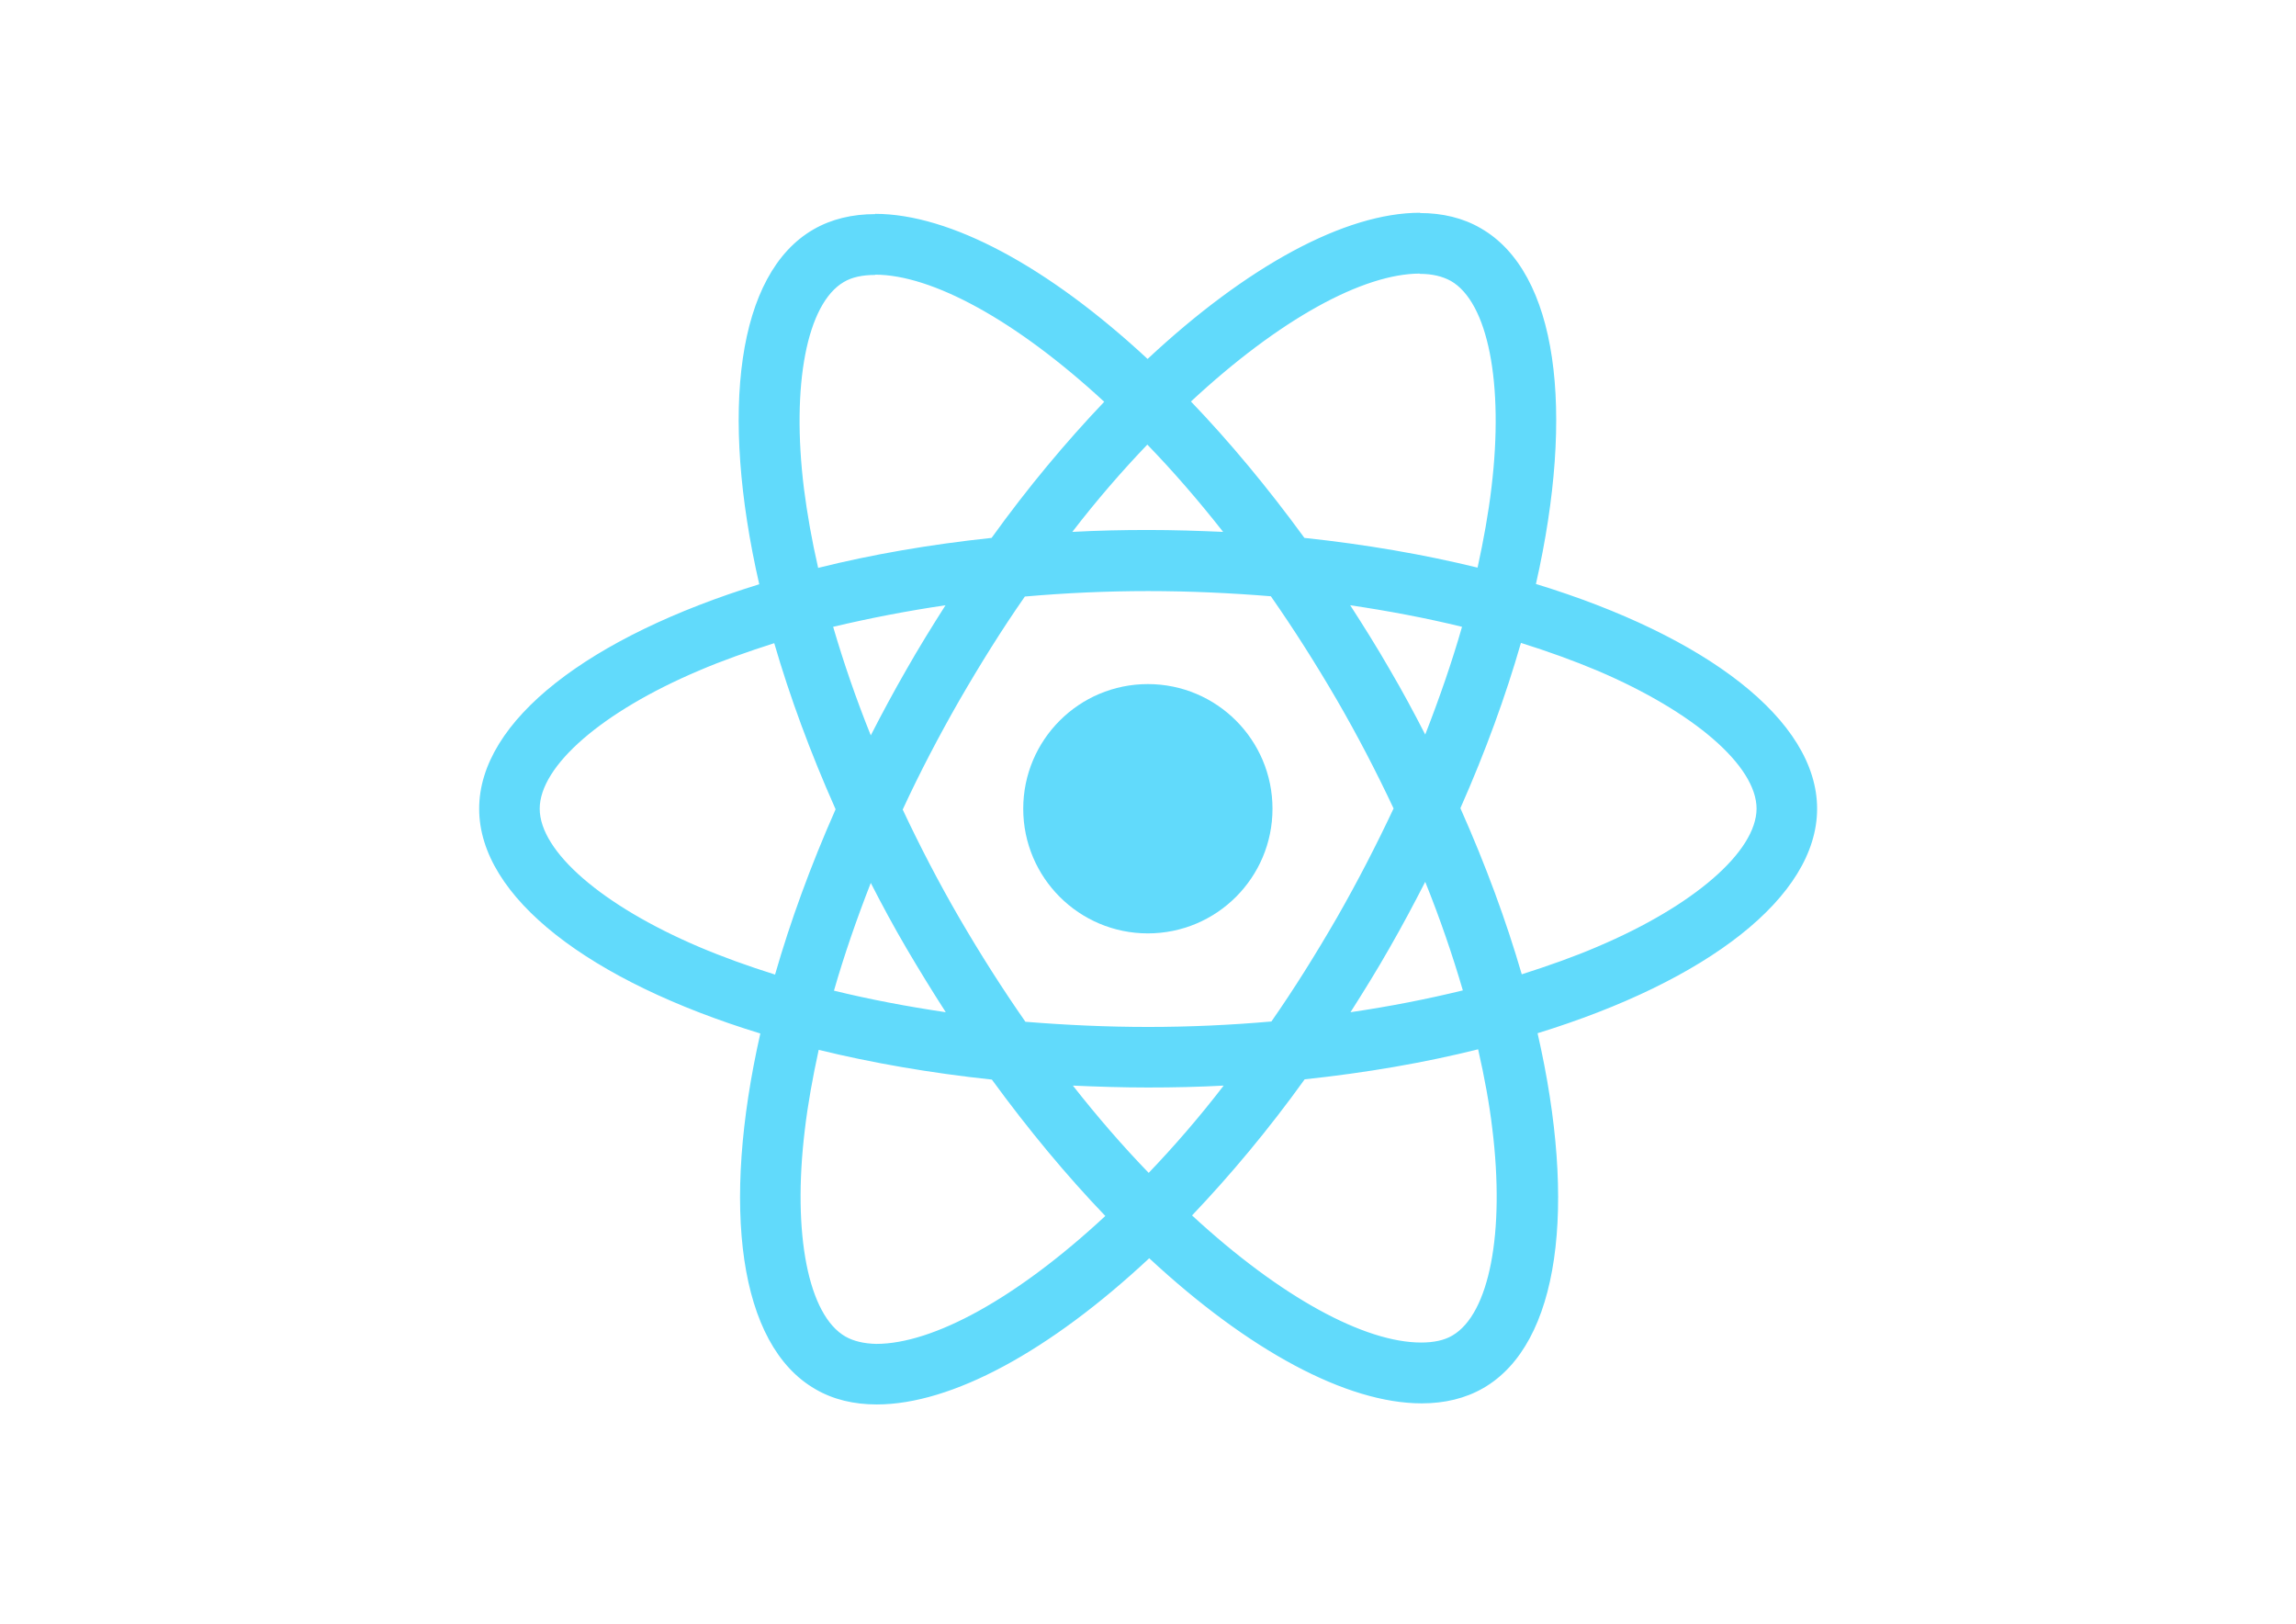
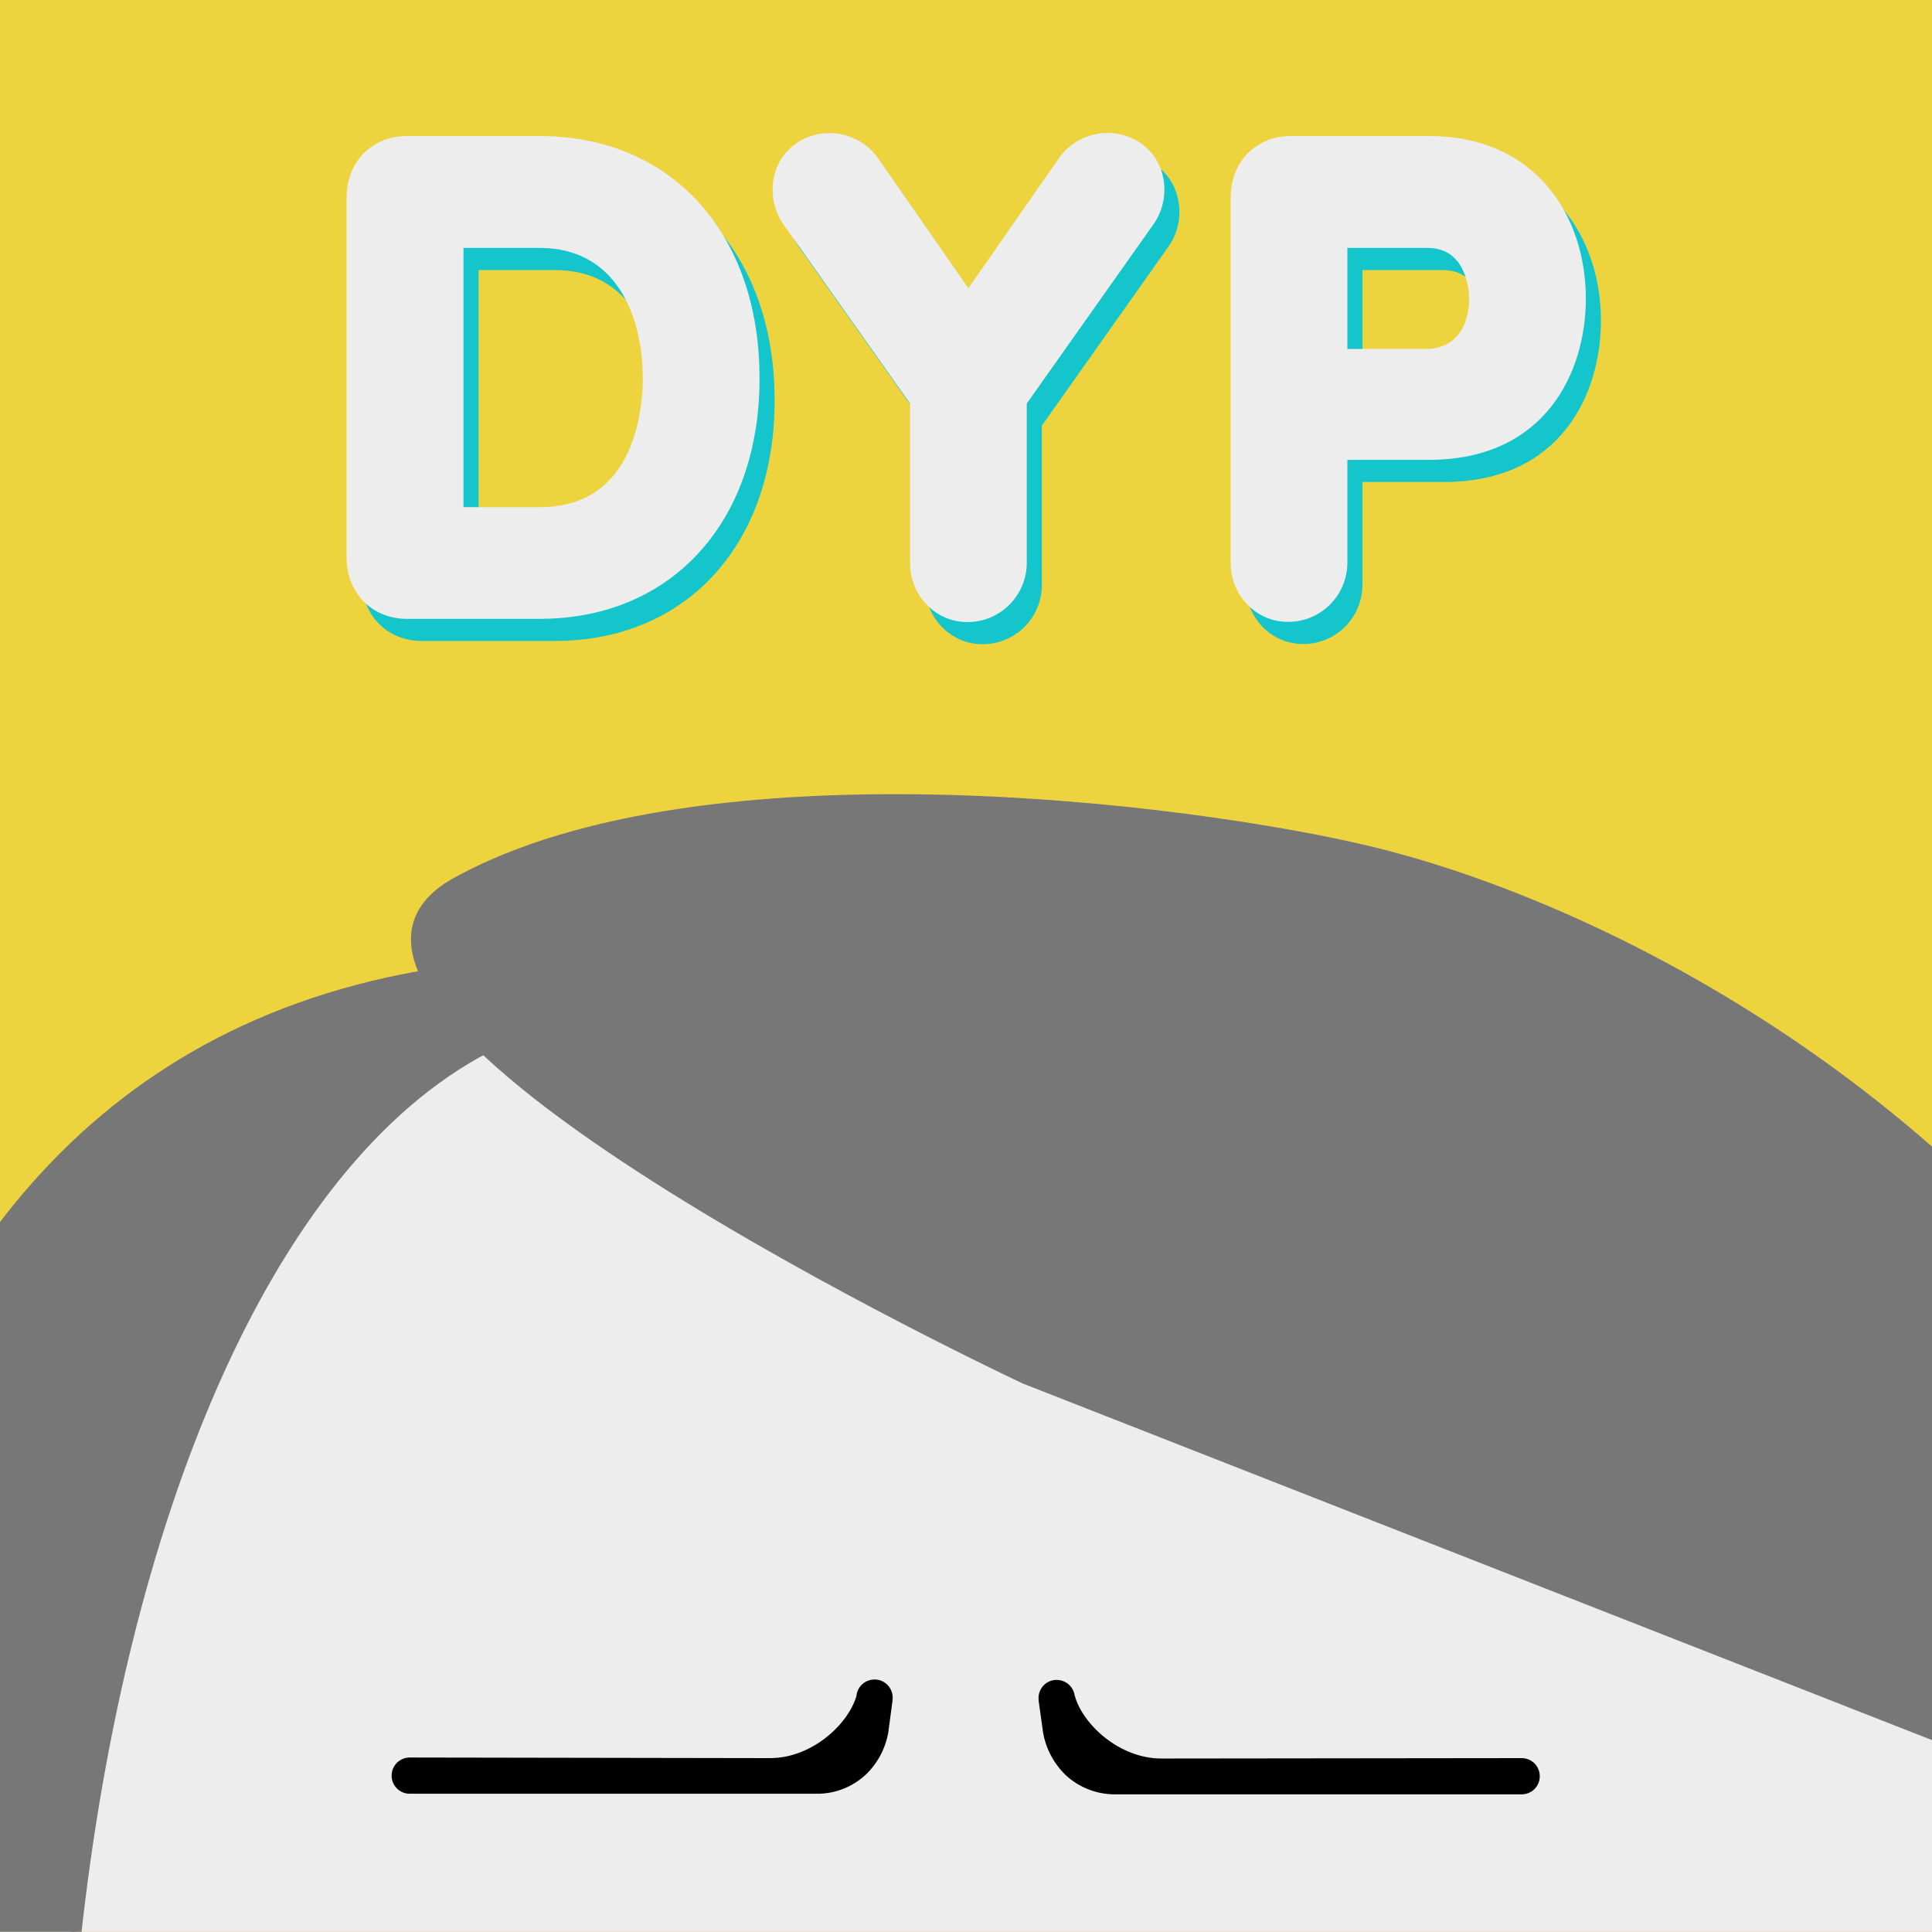
- <svg xmlns="http://www.w3.org/2000/svg" viewBox="0 0 841.9 595.3">
-   <g fill="#61DAFB">
-     <path d="M666.3 296.5c0-32.5-40.7-63.3-103.1-82.4 14.4-63.6 8-114.2-20.2-130.4-6.5-3.8-14.1-5.6-22.4-5.6v22.3c4.6 0 8.3.9 11.4 2.6 13.6 7.8 19.5 37.5 14.9 75.7-1.1 9.4-2.9 19.3-5.1 29.4-19.6-4.8-41-8.5-63.5-10.9-13.5-18.5-27.5-35.3-41.6-50 32.6-30.3 63.2-46.9 84-46.9V78c-27.5 0-63.5 19.6-99.9 53.6-36.4-33.8-72.4-53.2-99.9-53.2v22.3c20.7 0 51.4 16.5 84 46.6-14 14.7-28 31.4-41.3 49.9-22.6 2.4-44 6.1-63.6 11-2.3-10-4-19.7-5.2-29-4.7-38.2 1.1-67.9 14.6-75.8 3-1.8 6.9-2.6 11.5-2.6V78.5c-8.4 0-16 1.8-22.6 5.6-28.1 16.2-34.4 66.7-19.9 130.1-62.2 19.2-102.7 49.9-102.7 82.3 0 32.5 40.7 63.3 103.1 82.4-14.4 63.6-8 114.2 20.2 130.4 6.5 3.8 14.1 5.6 22.5 5.6 27.5 0 63.5-19.6 99.9-53.6 36.4 33.8 72.4 53.2 99.9 53.2 8.4 0 16-1.8 22.6-5.6 28.1-16.2 34.4-66.7 19.9-130.1 62-19.1 102.5-49.9 102.5-82.3zm-130.2-66.7c-3.7 12.9-8.3 26.2-13.5 39.5-4.1-8-8.4-16-13.1-24-4.6-8-9.5-15.8-14.4-23.4 14.2 2.1 27.9 4.7 41 7.9zm-45.8 106.5c-7.8 13.5-15.8 26.3-24.1 38.2-14.9 1.3-30 2-45.2 2-15.1 0-30.2-.7-45-1.9-8.3-11.9-16.4-24.6-24.2-38-7.6-13.1-14.5-26.4-20.8-39.8 6.2-13.4 13.2-26.8 20.7-39.9 7.8-13.5 15.8-26.3 24.1-38.2 14.9-1.3 30-2 45.2-2 15.1 0 30.2.7 45 1.9 8.3 11.9 16.4 24.6 24.2 38 7.6 13.1 14.5 26.4 20.8 39.8-6.3 13.4-13.2 26.8-20.7 39.9zm32.3-13c5.4 13.4 10 26.8 13.8 39.8-13.1 3.2-26.9 5.9-41.2 8 4.9-7.7 9.8-15.6 14.4-23.7 4.6-8 8.9-16.1 13-24.1zM421.2 430c-9.3-9.6-18.6-20.3-27.8-32 9 .4 18.2.7 27.5.7 9.4 0 18.7-.2 27.8-.7-9 11.7-18.3 22.4-27.5 32zm-74.4-58.9c-14.2-2.1-27.9-4.7-41-7.9 3.7-12.9 8.3-26.2 13.5-39.5 4.1 8 8.4 16 13.1 24 4.7 8 9.5 15.8 14.4 23.4zM420.7 163c9.3 9.6 18.6 20.3 27.8 32-9-.4-18.2-.7-27.5-.7-9.4 0-18.7.2-27.8.7 9-11.7 18.3-22.4 27.5-32zm-74 58.9c-4.9 7.7-9.8 15.6-14.4 23.7-4.6 8-8.9 16-13 24-5.4-13.4-10-26.8-13.8-39.8 13.1-3.1 26.9-5.8 41.2-7.9zm-90.5 125.2c-35.4-15.1-58.3-34.9-58.3-50.6 0-15.7 22.9-35.6 58.3-50.6 8.6-3.7 18-7 27.7-10.1 5.7 19.6 13.2 40 22.5 60.9-9.2 20.8-16.6 41.1-22.2 60.6-9.9-3.1-19.3-6.5-28-10.2zM310 490c-13.6-7.8-19.5-37.5-14.9-75.7 1.1-9.4 2.9-19.3 5.1-29.4 19.6 4.8 41 8.5 63.5 10.9 13.5 18.5 27.5 35.3 41.6 50-32.6 30.3-63.2 46.9-84 46.9-4.5-.1-8.3-1-11.3-2.7zm237.2-76.2c4.7 38.2-1.1 67.9-14.6 75.8-3 1.8-6.9 2.6-11.5 2.6-20.7 0-51.4-16.5-84-46.6 14-14.7 28-31.4 41.3-49.9 22.6-2.4 44-6.1 63.6-11 2.3 10.1 4.1 19.8 5.2 29.1zm38.5-66.7c-8.6 3.7-18 7-27.7 10.1-5.7-19.6-13.2-40-22.5-60.9 9.2-20.8 16.6-41.1 22.2-60.6 9.9 3.1 19.3 6.5 28.1 10.2 35.4 15.1 58.3 34.9 58.3 50.6-.1 15.7-23 35.6-58.4 50.6zM320.8 78.4z" />
-     <circle cx="420.9" cy="296.5" r="45.7" />
-     <path d="M520.5 78.1z" />
+ <svg xmlns="http://www.w3.org/2000/svg" xmlns:xlink="http://www.w3.org/1999/xlink" version="1.1" id="Layer_1" x="0px" y="0px" viewBox="0 0 960 960" style="enable-background:new 0 0 960 960;" xml:space="preserve">
+   <style type="text/css">
+ 	.st0{clip-path:url(#SVGID_2_);}
+ 	.st1{fill:#EDD43E;}
+ 	.st2{fill:#14C5CC;}
+ 	.st3{fill:#EDEDED;}
+ 	.st4{clip-path:url(#SVGID_4_);}
+ 	.st5{fill:#777777;stroke:#777777;stroke-width:5;stroke-miterlimit:10;}
+ </style>
+   <g>
+     <g>
+       <g id="Layer_2_1_">
+         <defs>
+           <rect id="SVGID_1_" x="0" y="-0.1" width="960" height="960" />
+         </defs>
+         <clipPath id="SVGID_2_">
+           <use xlink:href="#SVGID_1_" style="overflow:visible;" />
+         </clipPath>
+         <g id="Layer_1-2" class="st0">
+           <rect x="-13.4" y="-13.4" class="st1" width="986.8" height="986.8" />
+           <g>
+             <path class="st2" d="M275.8,78.6h-66.1c-17.3,0-30,12.8-30,30.6v178.7c0,17.7,12.6,30.6,30,30.6h66.1       c57.1,0,97.9-36.8,107.1-93.8c1.4-8.5,2-17.1,2-25.7C385,127,341.1,78.6,275.8,78.6z M275.8,263h-38V134.2h38       c37.7,0,51.1,33.5,51.1,64.9c0,6.5-0.7,19.4-5.4,31.9C315.5,247.3,302.7,263,275.8,263L275.8,263z" />
+             <path class="st2" d="M581.1,121.8l-0.2,0.3l-63.2,89.4v79.3c-0.1,16.3-13.3,29.4-29.6,29.3c-15.7,0-28.4-13.1-28.4-29.3v-79.3       l-63.4-89.7c-4.4-6.8-6-15-4.2-22.9c1.5-7.2,5.9-13.5,12.1-17.4c13.5-8.3,31.2-4.4,40,8.7l44.5,64L533.3,90       c8.8-13,26.3-16.8,39.8-8.7c6.3,3.9,10.7,10.2,12.2,17.5C587.1,106.7,585.6,115,581.1,121.8z" />
+             <path class="st2" d="M717.5,78.6h-68.6c-17.3,0-29.9,12.8-29.9,30.6v181.5c0,16.2,12.7,29.3,28.4,29.3       c16.3,0.1,29.5-13,29.6-29.3v-51.2h40.5c57.6,0,78-43.2,78-80.2C795.5,119.2,771.4,78.6,717.5,78.6z M715.6,184.4H677v-50.2       h39.9c20,0,20.6,22.7,20.6,25.3C737.5,165.3,735.9,184.4,715.6,184.4z" />
+           </g>
+           <path class="st3" d="M960.1,636.6v323.5H-0.1V671.3c90.3-130.2,277.5-219.7,493.8-219.7C690,451.6,862.4,525.4,960.1,636.6z" />
+           <g>
+             <defs>
+               <rect id="SVGID_3_" x="-0.1" y="-0.2" width="960.3" height="960.3" />
+             </defs>
+             <clipPath id="SVGID_4_">
+               <use xlink:href="#SVGID_3_" style="overflow:visible;" />
+             </clipPath>
+             <g class="st4">
+               <g>
+                 <path class="st5" d="M37.7,962.7C60,758.4,130.6,578.4,242,520.5l-33-35.6c-345.4,61-305,520.6-305,520.6" />
+                 <path class="st5" d="M1137,1081.7c0,0,33.4-244-78-399.5S782.8,447.5,680.2,422.9c-89.1-21.3-330.5-51.9-453.1,15.3         c-113.3,62,282.2,247,282.2,247L1007,880.4" />
+               </g>
+             </g>
+             <g class="st4">
+               <path class="st3" d="M268.3,67.6h-66.1c-17.3,0-30,12.8-30,30.6v178.7c0,17.7,12.6,30.6,30,30.6h66.1        c57.1,0,97.9-36.8,107.1-93.8c1.4-8.5,2-17.1,2-25.7C377.5,116,333.6,67.6,268.3,67.6z M268.3,252h-38V123.2h38        c37.7,0,51.1,33.5,51.1,64.9c0,6.5-0.7,19.4-5.4,31.9C308,236.3,295.2,252,268.3,252L268.3,252z" />
+               <path class="st3" d="M573.6,110.8l-0.2,0.3l-63.2,89.4v79.3c-0.1,16.3-13.4,29.4-29.6,29.3c-15.7,0-28.4-13.1-28.4-29.3v-79.3        l-63.4-89.7c-4.4-6.8-5.9-15-4.2-22.9c1.5-7.2,5.9-13.5,12.1-17.4c13.5-8.3,31.2-4.4,40,8.7l44.5,64L525.9,79        c8.8-13,26.4-16.8,39.8-8.6c6.3,3.9,10.7,10.2,12.2,17.5C579.6,95.7,578.1,104,573.6,110.8z" />
+               <path class="st3" d="M710,67.6h-68.6c-17.3,0-29.9,12.8-29.9,30.6v181.5c0,16.2,12.7,29.3,28.4,29.3        c16.3,0.1,29.5-13,29.6-29.3v-51.2H710c57.6,0,78-43.2,78-80.2C788,108.2,763.9,67.6,710,67.6z M708.1,173.4h-38.6v-50.2h39.9        c20,0,20.6,22.7,20.6,25.3C730,154.3,728.4,173.4,708.1,173.4z" />
+             </g>
+             <path class="st4" d="M405.8,891.3H203.6c-5,0-9-4-9-9s4-9,9-9l179,0.3c21,0,39-17,43-31l0-0.2c0.6-4.9,5.1-8.4,10.1-7.8       c4.9,0.6,8.4,5.1,7.8,10.1c0,0.1,0,0.1,0,0.2l-2.1,15.8c-1.4,8.1-5.3,15.5-11.3,21.2C423.5,888,414.8,891.4,405.8,891.3z" />
+             <path class="st4" d="M553.9,891.6h202.2c5,0,9-4,9-9s-4-9-9-9l-179,0.2c-21,0-39-17-43-31l-0.1-0.2c-0.6-4.9-5.1-8.4-10.1-7.8       c-4.9,0.6-8.4,5.1-7.8,10.1c0,0.1,0,0.1,0,0.2l2.2,15.8c1.4,8.1,5.4,15.5,11.3,21.2C536.2,888.2,544.9,891.6,553.9,891.6z" />
+           </g>
+         </g>
+       </g>
+     </g>
  </g>
</svg>
